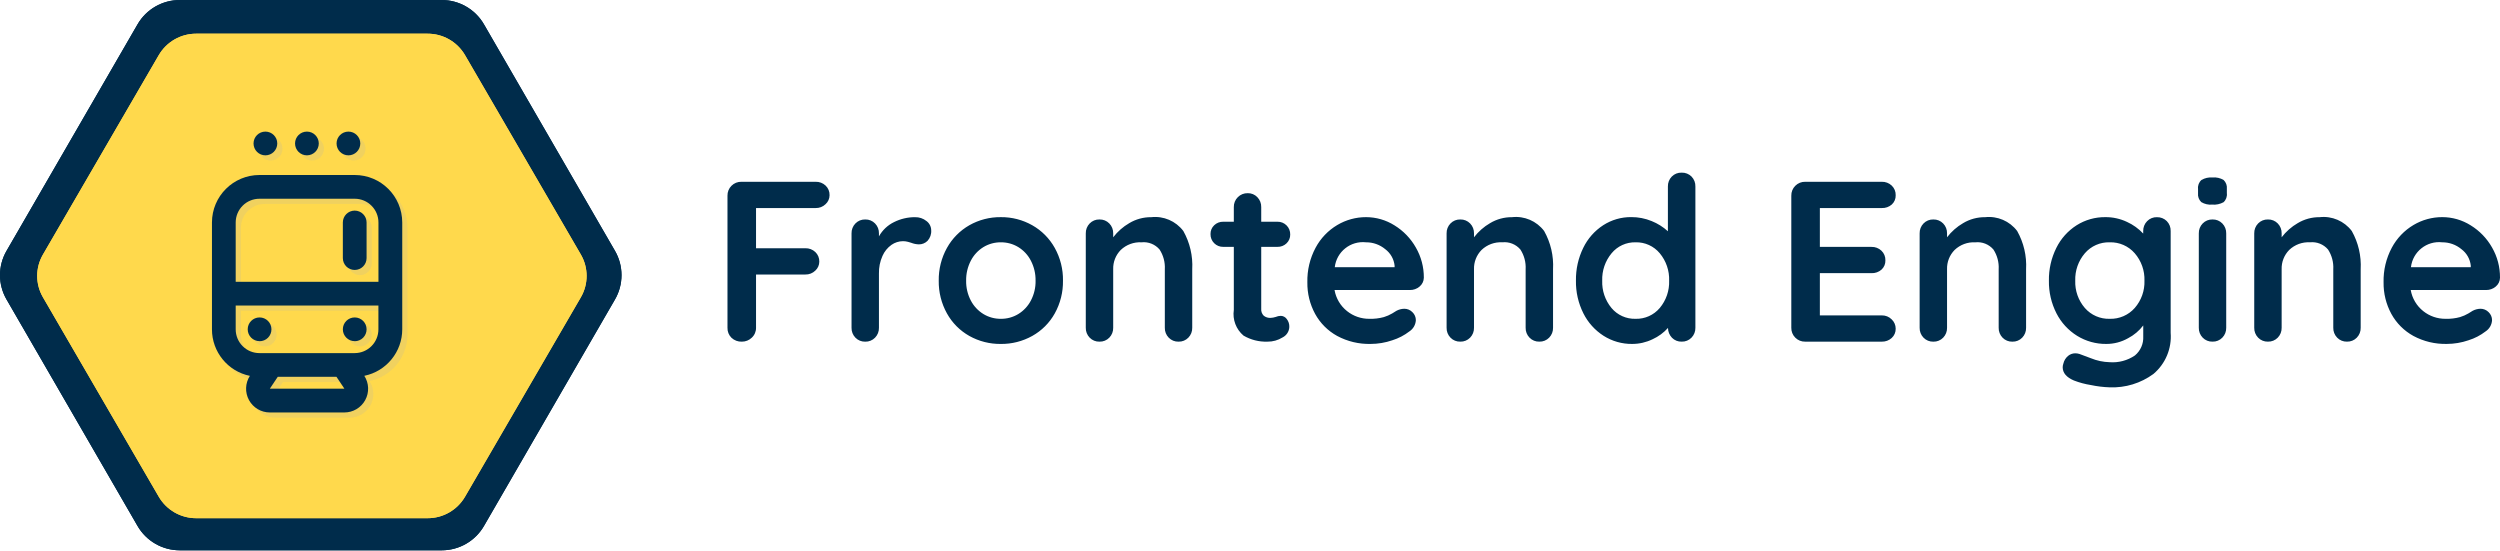
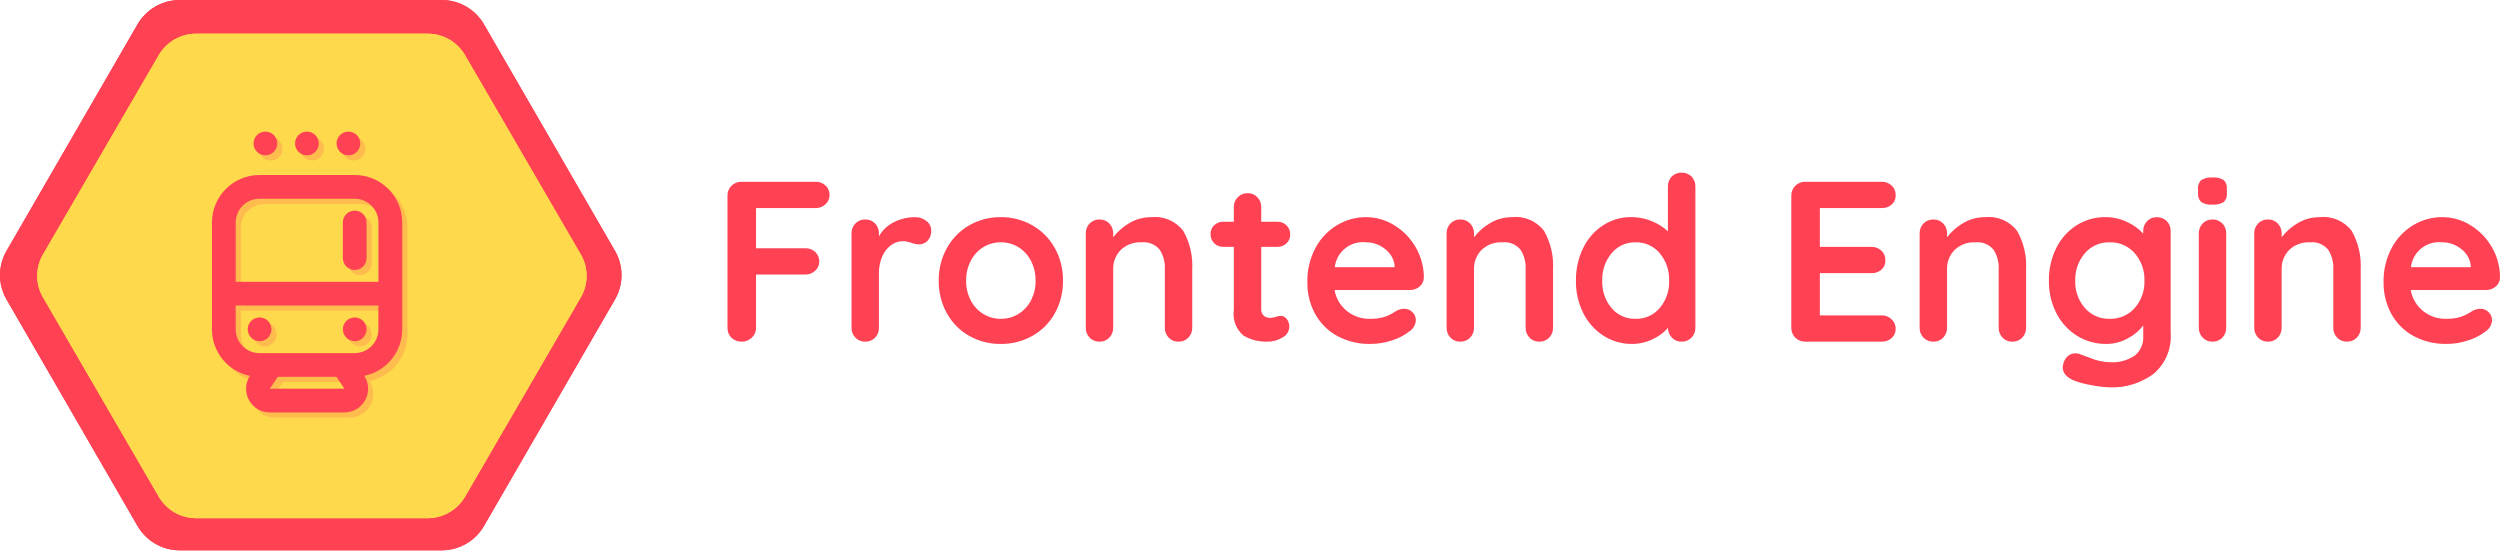
<svg xmlns="http://www.w3.org/2000/svg" width="231.687" height="51" viewBox="0 0 231.687 51">
  <defs>
-     <style>.a,.f,.g{fill:#002c4b;}.b{fill:#ffd94c;}.c{opacity:0.19;}.d,.e{fill:#afafaf;}.d{mix-blend-mode:darken;isolation:isolate;}.e,.g{fill-rule:evenodd;}.h,.i{stroke:none;}.i{fill:#002c4b;}</style>
+     <style>.a,.d,.e,.f{fill:#ff4154;}.b{fill:#ffd94c;}.c{opacity:0.19;}.d{mix-blend-mode:darken;isolation:isolate;}.e{fill-rule:evenodd;}.g,.h{stroke:none;}.h{fill:#ff4154;}</style>
  </defs>
  <g class="a" transform="translate(-7.701)">
-     <path class="h" d="M 42.595 36 L 30.405 36 L 24.332 25.5 L 30.405 15 L 42.595 15 L 48.668 25.5 L 42.595 36 Z" />
-     <path class="i" d="M 24.367 0 L 48.633 0 C 50.251 0 51.746 0.86 52.553 2.257 L 64.696 23.251 C 65.501 24.643 65.501 26.357 64.696 27.749 L 52.553 48.743 C 51.746 50.14 50.251 51 48.633 51 L 24.367 51 C 22.749 51 21.254 50.14 20.447 48.743 L 8.304 27.749 C 7.499 26.357 7.499 24.643 8.304 23.251 L 20.447 2.257 C 21.254 0.86 22.749 0 24.367 0 Z" />
+     <path class="g" d="M 42.595 36 L 30.405 36 L 24.332 25.5 L 30.405 15 L 42.595 15 L 48.668 25.5 L 42.595 36 Z" />
+     <path class="h" d="M 24.367 0 L 48.633 0 C 50.251 0 51.746 0.86 52.553 2.257 L 64.696 23.251 C 65.501 24.643 65.501 26.357 64.696 27.749 L 52.553 48.743 C 51.746 50.14 50.251 51 48.633 51 L 24.367 51 C 22.749 51 21.254 50.14 20.447 48.743 L 8.304 27.749 C 7.499 26.357 7.499 24.643 8.304 23.251 L 20.447 2.257 C 21.254 0.86 22.749 0 24.367 0 Z" />
  </g>
  <g class="a" transform="translate(-7.701)">
-     <path class="h" d="M 42.595 36 L 30.405 36 L 24.332 25.5 L 30.405 15 L 42.595 15 L 48.668 25.5 L 42.595 36 Z" />
-     <path class="i" d="M 24.367 0 L 48.633 0 C 50.251 0 51.746 0.86 52.553 2.257 L 64.696 23.251 C 65.501 24.643 65.501 26.357 64.696 27.749 L 52.553 48.743 C 51.746 50.14 50.251 51 48.633 51 L 24.367 51 C 22.749 51 21.254 50.14 20.447 48.743 L 8.304 27.749 C 7.499 26.357 7.499 24.643 8.304 23.251 L 20.447 2.257 C 21.254 0.86 22.749 0 24.367 0 Z" />
+     <path class="g" d="M 42.595 36 L 30.405 36 L 24.332 25.5 L 30.405 15 L 42.595 15 L 48.668 25.5 L 42.595 36 Z" />
+     <path class="h" d="M 24.367 0 L 48.633 0 C 50.251 0 51.746 0.86 52.553 2.257 L 64.696 23.251 C 65.501 24.643 65.501 26.357 64.696 27.749 L 52.553 48.743 C 51.746 50.14 50.251 51 48.633 51 L 24.367 51 C 22.749 51 21.254 50.14 20.447 48.743 L 8.304 27.749 C 7.499 26.357 7.499 24.643 8.304 23.251 L 20.447 2.257 C 21.254 0.86 22.749 0 24.367 0 Z" />
  </g>
  <g transform="translate(3.447 3.123)">
    <path class="b" d="M43.885,0a4.005,4.005,0,0,1,3.465,1.987L58.085,20.468a3.937,3.937,0,0,1,0,3.959L47.351,42.909A4.005,4.005,0,0,1,43.885,44.9H22.434a4.005,4.005,0,0,1-3.465-1.987L8.234,24.427a3.938,3.938,0,0,1,0-3.959L18.968,1.987A4.005,4.005,0,0,1,22.434,0Z" transform="translate(-7.701 0)" />
    <path class="b" d="M43.885,0a4.005,4.005,0,0,1,3.465,1.987L58.085,20.468a3.937,3.937,0,0,1,0,3.959L47.351,42.909A4.005,4.005,0,0,1,43.885,44.9H22.434a4.005,4.005,0,0,1-3.465-1.987L8.234,24.427a3.938,3.938,0,0,1,0-3.959L18.968,1.987A4.005,4.005,0,0,1,22.434,0Z" transform="translate(-7.701 0)" />
  </g>
  <g transform="translate(19.643 12.196)">
    <g class="c" transform="translate(0.485 0.483)">
      <path class="d" d="M4.409,16.506h8.817a2.2,2.2,0,0,0,2.2-2.2V12.1H2.2v2.2A2.2,2.2,0,0,0,4.409,16.506Zm9.713,2.109a2.2,2.2,0,0,1-1.854,3.392h-6.9a2.2,2.2,0,0,1-1.854-3.392A4.4,4.4,0,0,1,0,14.3V4.4A4.405,4.405,0,0,1,4.409,0h8.817a4.405,4.405,0,0,1,4.409,4.4v9.9a4.4,4.4,0,0,1-3.512,4.31ZM15.43,9.9V4.4a2.2,2.2,0,0,0-2.2-2.2H4.409A2.2,2.2,0,0,0,2.2,4.4V9.9Zm-2.2-6.6a1.1,1.1,0,0,1,1.1,1.1V7.7a1.1,1.1,0,0,1-2.2,0V4.4A1.1,1.1,0,0,1,13.226,3.3Zm-8.817,12.1a1.1,1.1,0,1,1,1.1-1.1A1.1,1.1,0,0,1,4.409,15.405Zm8.817,0a1.1,1.1,0,1,1,1.1-1.1A1.1,1.1,0,0,1,13.226,15.405Zm-7.859,4.4h6.9l-.734-1.1H6.1l-.734,1.1Z" transform="translate(0 4.022)" />
      <path class="e" d="M4.1,10a1.1,1.1,0,1,0,1.1,1.1A1.1,1.1,0,0,0,4.1,10Zm3.847,0a1.1,1.1,0,1,0,1.1,1.1A1.1,1.1,0,0,0,7.946,10Zm3.847,0a1.1,1.1,0,1,0,1.1,1.1A1.1,1.1,0,0,0,11.794,10Z" transform="translate(0.853 -10)" />
    </g>
    <path class="f" d="M4.409,16.506h8.817a2.2,2.2,0,0,0,2.2-2.2V12.1H2.2v2.2A2.2,2.2,0,0,0,4.409,16.506Zm9.713,2.109a2.2,2.2,0,0,1-1.854,3.392h-6.9a2.2,2.2,0,0,1-1.854-3.392A4.4,4.4,0,0,1,0,14.3V4.4A4.405,4.405,0,0,1,4.409,0h8.817a4.405,4.405,0,0,1,4.409,4.4v9.9a4.4,4.4,0,0,1-3.512,4.31ZM15.43,9.9V4.4a2.2,2.2,0,0,0-2.2-2.2H4.409A2.2,2.2,0,0,0,2.2,4.4V9.9Zm-2.2-6.6a1.1,1.1,0,0,1,1.1,1.1V7.7a1.1,1.1,0,0,1-2.2,0V4.4A1.1,1.1,0,0,1,13.226,3.3Zm-8.817,12.1a1.1,1.1,0,1,1,1.1-1.1A1.1,1.1,0,0,1,4.409,15.405Zm8.817,0a1.1,1.1,0,1,1,1.1-1.1A1.1,1.1,0,0,1,13.226,15.405Zm-7.859,4.4h6.9l-.734-1.1H6.1l-.734,1.1Z" transform="translate(0 4.022)" />
-     <path class="g" d="M4.1,10a1.1,1.1,0,1,0,1.1,1.1A1.1,1.1,0,0,0,4.1,10Zm3.847,0a1.1,1.1,0,1,0,1.1,1.1A1.1,1.1,0,0,0,7.946,10Zm3.847,0a1.1,1.1,0,1,0,1.1,1.1A1.1,1.1,0,0,0,11.794,10Z" transform="translate(0.853 -10)" />
+     <path class="e" d="M4.1,10a1.1,1.1,0,1,0,1.1,1.1A1.1,1.1,0,0,0,4.1,10Zm3.847,0a1.1,1.1,0,1,0,1.1,1.1A1.1,1.1,0,0,0,7.946,10Zm3.847,0a1.1,1.1,0,1,0,1.1,1.1A1.1,1.1,0,0,0,11.794,10Z" transform="translate(0.853 -10)" />
  </g>
  <path class="f" d="M4.746-17.439v3.725H9.318a1.29,1.29,0,0,1,.921.349,1.181,1.181,0,0,1,.37.9,1.12,1.12,0,0,1-.37.825,1.269,1.269,0,0,1-.921.36H4.746v4.932a1.216,1.216,0,0,1-.392.921,1.3,1.3,0,0,1-.921.37,1.324,1.324,0,0,1-.963-.36,1.241,1.241,0,0,1-.37-.931V-18.582a1.25,1.25,0,0,1,.37-.921,1.25,1.25,0,0,1,.921-.37H10.27a1.29,1.29,0,0,1,.921.349,1.181,1.181,0,0,1,.37.9,1.12,1.12,0,0,1-.37.825,1.269,1.269,0,0,1-.921.36Zm14.731.847a1.619,1.619,0,0,1,1.069.36,1.073,1.073,0,0,1,.434.847,1.311,1.311,0,0,1-.339.984,1.117,1.117,0,0,1-.8.328,2.112,2.112,0,0,1-.72-.148q-.063-.021-.286-.085a1.727,1.727,0,0,0-.476-.063,1.881,1.881,0,0,0-1.058.339,2.471,2.471,0,0,0-.836,1.027,3.78,3.78,0,0,0-.328,1.64v5.016a1.269,1.269,0,0,1-.36.921,1.215,1.215,0,0,1-.91.37,1.215,1.215,0,0,1-.91-.37,1.269,1.269,0,0,1-.36-.921V-15.09a1.269,1.269,0,0,1,.36-.921,1.215,1.215,0,0,1,.91-.37,1.215,1.215,0,0,1,.91.37,1.269,1.269,0,0,1,.36.921v.275a3.207,3.207,0,0,1,1.4-1.323A4.3,4.3,0,0,1,19.477-16.593Zm13.715,5.884a6.049,6.049,0,0,1-.762,3.037,5.383,5.383,0,0,1-2.085,2.085,5.855,5.855,0,0,1-2.91.741,5.838,5.838,0,0,1-2.921-.741A5.4,5.4,0,0,1,22.44-7.671a6.049,6.049,0,0,1-.762-3.037,6.049,6.049,0,0,1,.762-3.037,5.48,5.48,0,0,1,2.074-2.1,5.773,5.773,0,0,1,2.921-.751,5.79,5.79,0,0,1,2.91.751,5.458,5.458,0,0,1,2.085,2.1A6.049,6.049,0,0,1,33.193-10.709Zm-2.54,0a3.879,3.879,0,0,0-.434-1.852,3.193,3.193,0,0,0-1.164-1.259,3.054,3.054,0,0,0-1.619-.444,3.054,3.054,0,0,0-1.619.444,3.193,3.193,0,0,0-1.164,1.259,3.879,3.879,0,0,0-.434,1.852,3.817,3.817,0,0,0,.434,1.841,3.21,3.21,0,0,0,1.164,1.249,3.054,3.054,0,0,0,1.619.444,3.054,3.054,0,0,0,1.619-.444,3.21,3.21,0,0,0,1.164-1.249A3.817,3.817,0,0,0,30.653-10.709Zm10.71-5.884a3.277,3.277,0,0,1,2.984,1.281,6.509,6.509,0,0,1,.825,3.545v5.418a1.269,1.269,0,0,1-.36.921,1.215,1.215,0,0,1-.91.37,1.215,1.215,0,0,1-.91-.37,1.269,1.269,0,0,1-.36-.921v-5.418a3.049,3.049,0,0,0-.487-1.831,1.935,1.935,0,0,0-1.672-.667,2.581,2.581,0,0,0-1.926.709,2.444,2.444,0,0,0-.7,1.789v5.418a1.269,1.269,0,0,1-.36.921,1.215,1.215,0,0,1-.91.37,1.215,1.215,0,0,1-.91-.37,1.269,1.269,0,0,1-.36-.921V-15.09a1.269,1.269,0,0,1,.36-.921,1.215,1.215,0,0,1,.91-.37,1.215,1.215,0,0,1,.91.37,1.269,1.269,0,0,1,.36.921v.36a5.112,5.112,0,0,1,1.492-1.312A3.867,3.867,0,0,1,41.363-16.593ZM53.385-7.449a.7.7,0,0,1,.54.286,1.119,1.119,0,0,1,.243.751,1.131,1.131,0,0,1-.624.963,2.594,2.594,0,0,1-1.408.392,4.1,4.1,0,0,1-2.212-.561A2.616,2.616,0,0,1,49.025-8v-5.842h-.974a1.149,1.149,0,0,1-.847-.339,1.149,1.149,0,0,1-.339-.847,1.089,1.089,0,0,1,.339-.815,1.168,1.168,0,0,1,.847-.328h.974v-1.355a1.25,1.25,0,0,1,.37-.921,1.25,1.25,0,0,1,.921-.37,1.19,1.19,0,0,1,.889.37,1.269,1.269,0,0,1,.36.921v1.355h1.5a1.149,1.149,0,0,1,.847.339,1.149,1.149,0,0,1,.339.847,1.089,1.089,0,0,1-.339.815,1.168,1.168,0,0,1-.847.328h-1.5v5.736a.81.81,0,0,0,.233.646.939.939,0,0,0,.635.2,1.816,1.816,0,0,0,.466-.085A1.265,1.265,0,0,1,53.385-7.449Zm13.25-3.535a1.087,1.087,0,0,1-.4.825,1.346,1.346,0,0,1-.889.317H58.359a3.192,3.192,0,0,0,1.164,1.958,3.254,3.254,0,0,0,2.053.709,4.55,4.55,0,0,0,1.355-.159,3.528,3.528,0,0,0,.773-.339q.286-.18.392-.243a1.615,1.615,0,0,1,.72-.19,1.039,1.039,0,0,1,.762.317,1.015,1.015,0,0,1,.317.741A1.321,1.321,0,0,1,65.3-6.01a5.057,5.057,0,0,1-1.587.825,6.2,6.2,0,0,1-2.011.339,6.243,6.243,0,0,1-3.1-.741A5.171,5.171,0,0,1,56.56-7.629a5.956,5.956,0,0,1-.72-2.931,6.489,6.489,0,0,1,.762-3.2,5.41,5.41,0,0,1,2.011-2.106,5.2,5.2,0,0,1,2.667-.73,4.944,4.944,0,0,1,2.635.762,5.7,5.7,0,0,1,1.979,2.053A5.519,5.519,0,0,1,66.635-10.984ZM61.28-14.264a2.627,2.627,0,0,0-2.9,2.307h5.545v-.148a2.188,2.188,0,0,0-.868-1.524A2.747,2.747,0,0,0,61.28-14.264ZM74.8-16.593a3.277,3.277,0,0,1,2.984,1.281,6.509,6.509,0,0,1,.825,3.545v5.418a1.269,1.269,0,0,1-.36.921,1.215,1.215,0,0,1-.91.37,1.215,1.215,0,0,1-.91-.37,1.269,1.269,0,0,1-.36-.921v-5.418a3.049,3.049,0,0,0-.487-1.831,1.935,1.935,0,0,0-1.672-.667,2.581,2.581,0,0,0-1.926.709,2.444,2.444,0,0,0-.7,1.789v5.418a1.269,1.269,0,0,1-.36.921,1.215,1.215,0,0,1-.91.37,1.215,1.215,0,0,1-.91-.37,1.269,1.269,0,0,1-.36-.921V-15.09a1.269,1.269,0,0,1,.36-.921,1.215,1.215,0,0,1,.91-.37,1.215,1.215,0,0,1,.91.37,1.269,1.269,0,0,1,.36.921v.36a5.112,5.112,0,0,1,1.492-1.312A3.867,3.867,0,0,1,74.8-16.593ZM90.531-20.72a1.234,1.234,0,0,1,.91.36,1.26,1.26,0,0,1,.36.931v13.08a1.269,1.269,0,0,1-.36.921,1.215,1.215,0,0,1-.91.37,1.2,1.2,0,0,1-.9-.36,1.331,1.331,0,0,1-.37-.91A4.343,4.343,0,0,1,87.832-5.28a4.307,4.307,0,0,1-1.894.434A4.839,4.839,0,0,1,83.292-5.6a5.268,5.268,0,0,1-1.873-2.085,6.506,6.506,0,0,1-.688-3.027,6.655,6.655,0,0,1,.677-3.037,5.2,5.2,0,0,1,1.852-2.1,4.714,4.714,0,0,1,2.593-.751,4.9,4.9,0,0,1,1.9.37,5,5,0,0,1,1.5.942v-4.148a1.269,1.269,0,0,1,.36-.921A1.215,1.215,0,0,1,90.531-20.72ZM86.255-7.174A2.826,2.826,0,0,0,88.5-8.179a3.733,3.733,0,0,0,.868-2.529,3.774,3.774,0,0,0-.868-2.54,2.814,2.814,0,0,0-2.244-1.016,2.791,2.791,0,0,0-2.222,1.016,3.774,3.774,0,0,0-.868,2.54,3.762,3.762,0,0,0,.857,2.529A2.8,2.8,0,0,0,86.255-7.174Zm22.817-.317a1.25,1.25,0,0,1,.921.37,1.177,1.177,0,0,1,.37.857,1.123,1.123,0,0,1-.37.868,1.313,1.313,0,0,1-.921.339h-7.091a1.25,1.25,0,0,1-.921-.37,1.25,1.25,0,0,1-.37-.921V-18.582a1.25,1.25,0,0,1,.37-.921,1.25,1.25,0,0,1,.921-.37h7.091a1.29,1.29,0,0,1,.921.349,1.181,1.181,0,0,1,.37.9,1.106,1.106,0,0,1-.36.857,1.329,1.329,0,0,1-.931.328h-5.736v3.6h4.783a1.29,1.29,0,0,1,.921.349,1.181,1.181,0,0,1,.37.9,1.106,1.106,0,0,1-.36.857,1.329,1.329,0,0,1-.931.328h-4.783v3.916Zm9.567-9.1a3.277,3.277,0,0,1,2.984,1.281,6.509,6.509,0,0,1,.825,3.545v5.418a1.269,1.269,0,0,1-.36.921,1.215,1.215,0,0,1-.91.37,1.215,1.215,0,0,1-.91-.37,1.269,1.269,0,0,1-.36-.921v-5.418a3.049,3.049,0,0,0-.487-1.831,1.935,1.935,0,0,0-1.672-.667,2.581,2.581,0,0,0-1.926.709,2.444,2.444,0,0,0-.7,1.789v5.418a1.269,1.269,0,0,1-.36.921,1.215,1.215,0,0,1-.91.37,1.215,1.215,0,0,1-.91-.37,1.269,1.269,0,0,1-.36-.921V-15.09a1.269,1.269,0,0,1,.36-.921,1.215,1.215,0,0,1,.91-.37,1.215,1.215,0,0,1,.91.37,1.269,1.269,0,0,1,.36.921v.36a5.112,5.112,0,0,1,1.492-1.312A3.867,3.867,0,0,1,118.639-16.593Zm15.938,0a1.233,1.233,0,0,1,.91.36,1.26,1.26,0,0,1,.36.931v9.419a4.53,4.53,0,0,1-1.6,3.82A6.422,6.422,0,0,1,130.2-.824a9.94,9.94,0,0,1-1.746-.212,7.7,7.7,0,0,1-1.577-.423q-1.037-.444-1.037-1.228a1.087,1.087,0,0,1,.063-.339,1.312,1.312,0,0,1,.434-.709A1.051,1.051,0,0,1,127-3.978a1.263,1.263,0,0,1,.4.063q.085.021,1.048.392a4.918,4.918,0,0,0,1.746.37,3.674,3.674,0,0,0,2.339-.624,2.143,2.143,0,0,0,.773-1.767V-6.56A4.218,4.218,0,0,1,131.9-5.375a4.061,4.061,0,0,1-2.021.529,5.035,5.035,0,0,1-2.7-.751,5.263,5.263,0,0,1-1.916-2.085,6.425,6.425,0,0,1-.7-3.027,6.57,6.57,0,0,1,.688-3.037,5.224,5.224,0,0,1,1.884-2.1,4.892,4.892,0,0,1,2.656-.751,4.608,4.608,0,0,1,2.011.444,4.729,4.729,0,0,1,1.5,1.079V-15.3a1.269,1.269,0,0,1,.36-.921A1.215,1.215,0,0,1,134.577-16.593ZM130.2-7.174a2.968,2.968,0,0,0,2.318-1.005,3.652,3.652,0,0,0,.9-2.529,3.691,3.691,0,0,0-.9-2.54,2.954,2.954,0,0,0-2.318-1.016,2.922,2.922,0,0,0-2.307,1.016,3.718,3.718,0,0,0-.889,2.54,3.678,3.678,0,0,0,.889,2.529A2.936,2.936,0,0,0,130.2-7.174Zm10.795.825a1.269,1.269,0,0,1-.36.921,1.215,1.215,0,0,1-.91.37,1.215,1.215,0,0,1-.91-.37,1.269,1.269,0,0,1-.36-.921V-15.09a1.269,1.269,0,0,1,.36-.921,1.215,1.215,0,0,1,.91-.37,1.215,1.215,0,0,1,.91.37,1.269,1.269,0,0,1,.36.921ZM139.7-17.757a1.682,1.682,0,0,1-1.016-.233.994.994,0,0,1-.3-.825v-.4a.959.959,0,0,1,.317-.825,1.741,1.741,0,0,1,1.016-.233,1.728,1.728,0,0,1,1.037.233.994.994,0,0,1,.3.825v.4a.972.972,0,0,1-.307.836A1.848,1.848,0,0,1,139.7-17.757Zm9.948,1.164a3.277,3.277,0,0,1,2.984,1.281,6.509,6.509,0,0,1,.825,3.545v5.418a1.269,1.269,0,0,1-.36.921,1.215,1.215,0,0,1-.91.37,1.215,1.215,0,0,1-.91-.37,1.269,1.269,0,0,1-.36-.921v-5.418a3.049,3.049,0,0,0-.487-1.831,1.935,1.935,0,0,0-1.672-.667,2.581,2.581,0,0,0-1.926.709,2.444,2.444,0,0,0-.7,1.789v5.418a1.269,1.269,0,0,1-.36.921,1.215,1.215,0,0,1-.91.37,1.215,1.215,0,0,1-.91-.37,1.269,1.269,0,0,1-.36-.921V-15.09a1.269,1.269,0,0,1,.36-.921,1.215,1.215,0,0,1,.91-.37,1.215,1.215,0,0,1,.91.37,1.269,1.269,0,0,1,.36.921v.36a5.112,5.112,0,0,1,1.492-1.312A3.867,3.867,0,0,1,149.647-16.593Zm16.721,5.609a1.087,1.087,0,0,1-.4.825,1.346,1.346,0,0,1-.889.317h-6.985a3.192,3.192,0,0,0,1.164,1.958,3.255,3.255,0,0,0,2.053.709,4.55,4.55,0,0,0,1.355-.159,3.528,3.528,0,0,0,.773-.339q.286-.18.392-.243a1.615,1.615,0,0,1,.72-.19,1.039,1.039,0,0,1,.762.317,1.015,1.015,0,0,1,.317.741,1.321,1.321,0,0,1-.593,1.037,5.057,5.057,0,0,1-1.587.825,6.2,6.2,0,0,1-2.011.339,6.243,6.243,0,0,1-3.1-.741,5.171,5.171,0,0,1-2.042-2.043,5.956,5.956,0,0,1-.72-2.931,6.489,6.489,0,0,1,.762-3.2,5.41,5.41,0,0,1,2.011-2.106,5.2,5.2,0,0,1,2.667-.73,4.944,4.944,0,0,1,2.635.762,5.7,5.7,0,0,1,1.979,2.053A5.519,5.519,0,0,1,166.368-10.984Zm-5.355-3.281a2.627,2.627,0,0,0-2.9,2.307h5.545v-.148a2.188,2.188,0,0,0-.868-1.524A2.747,2.747,0,0,0,161.013-14.264Z" transform="translate(65.319 36.72)" />
</svg>
